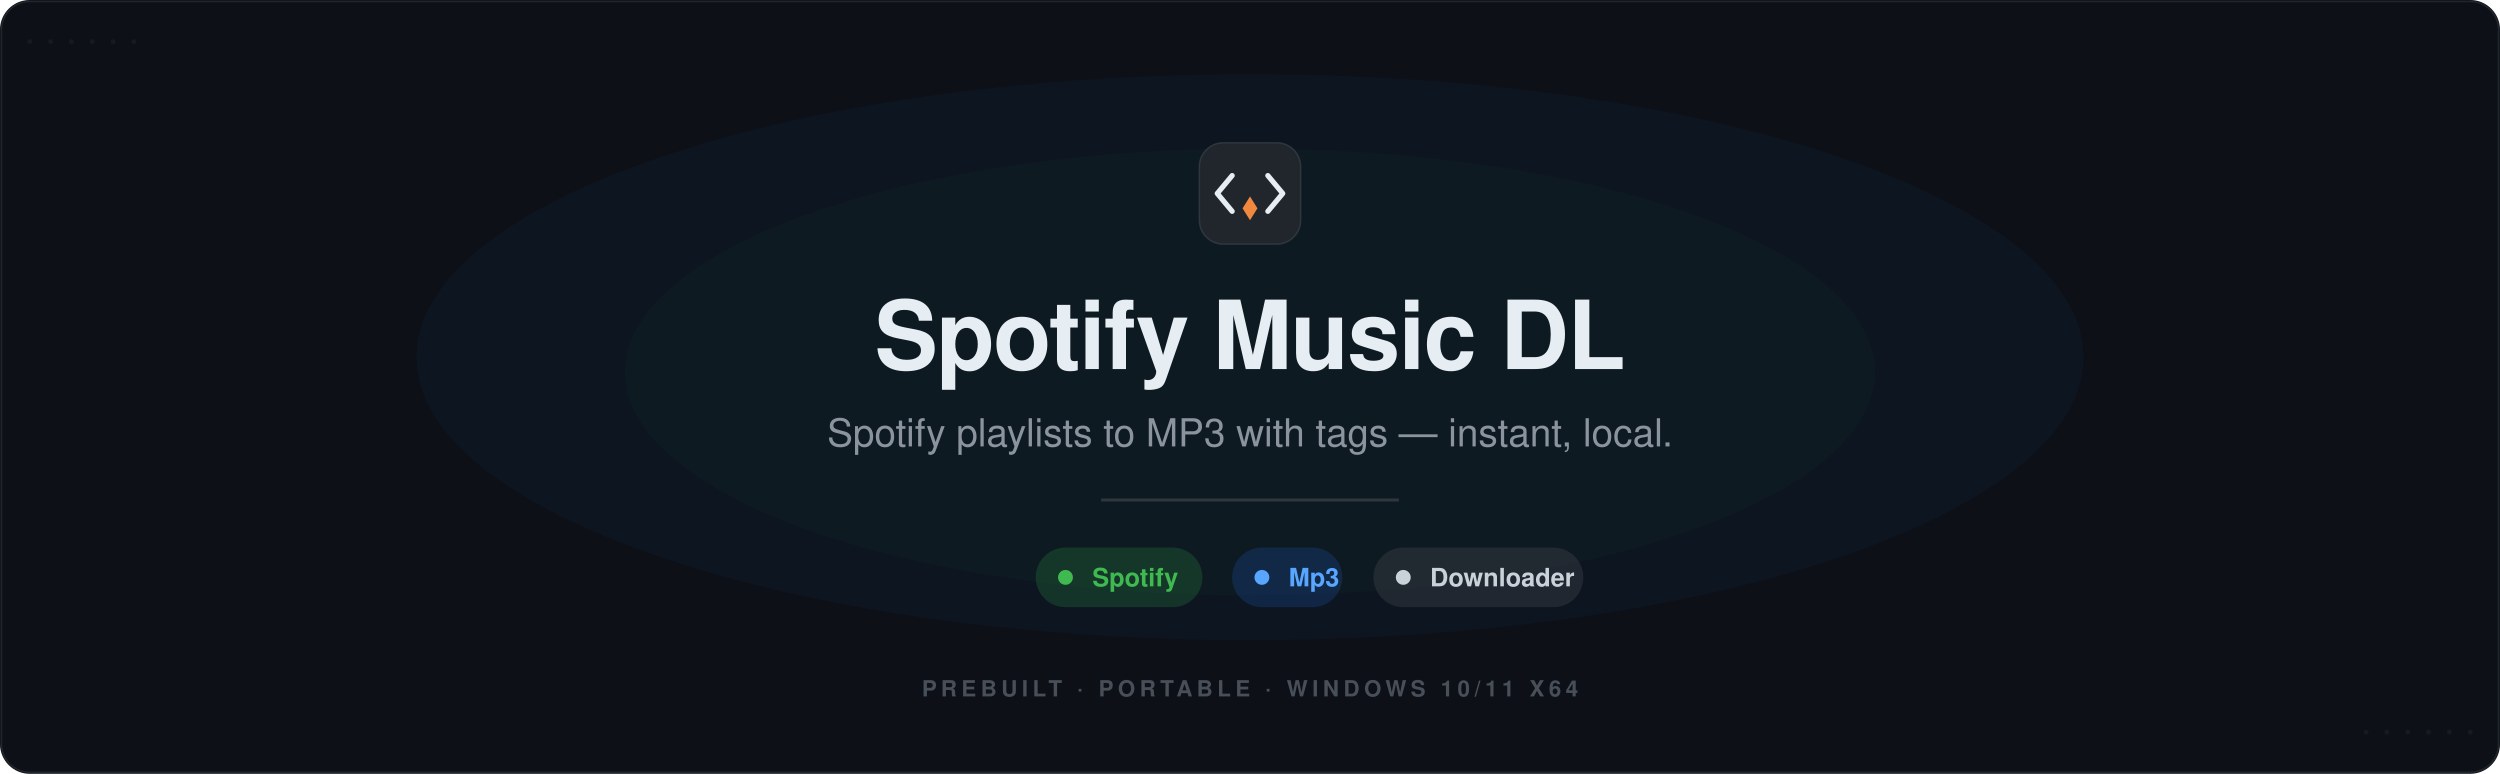
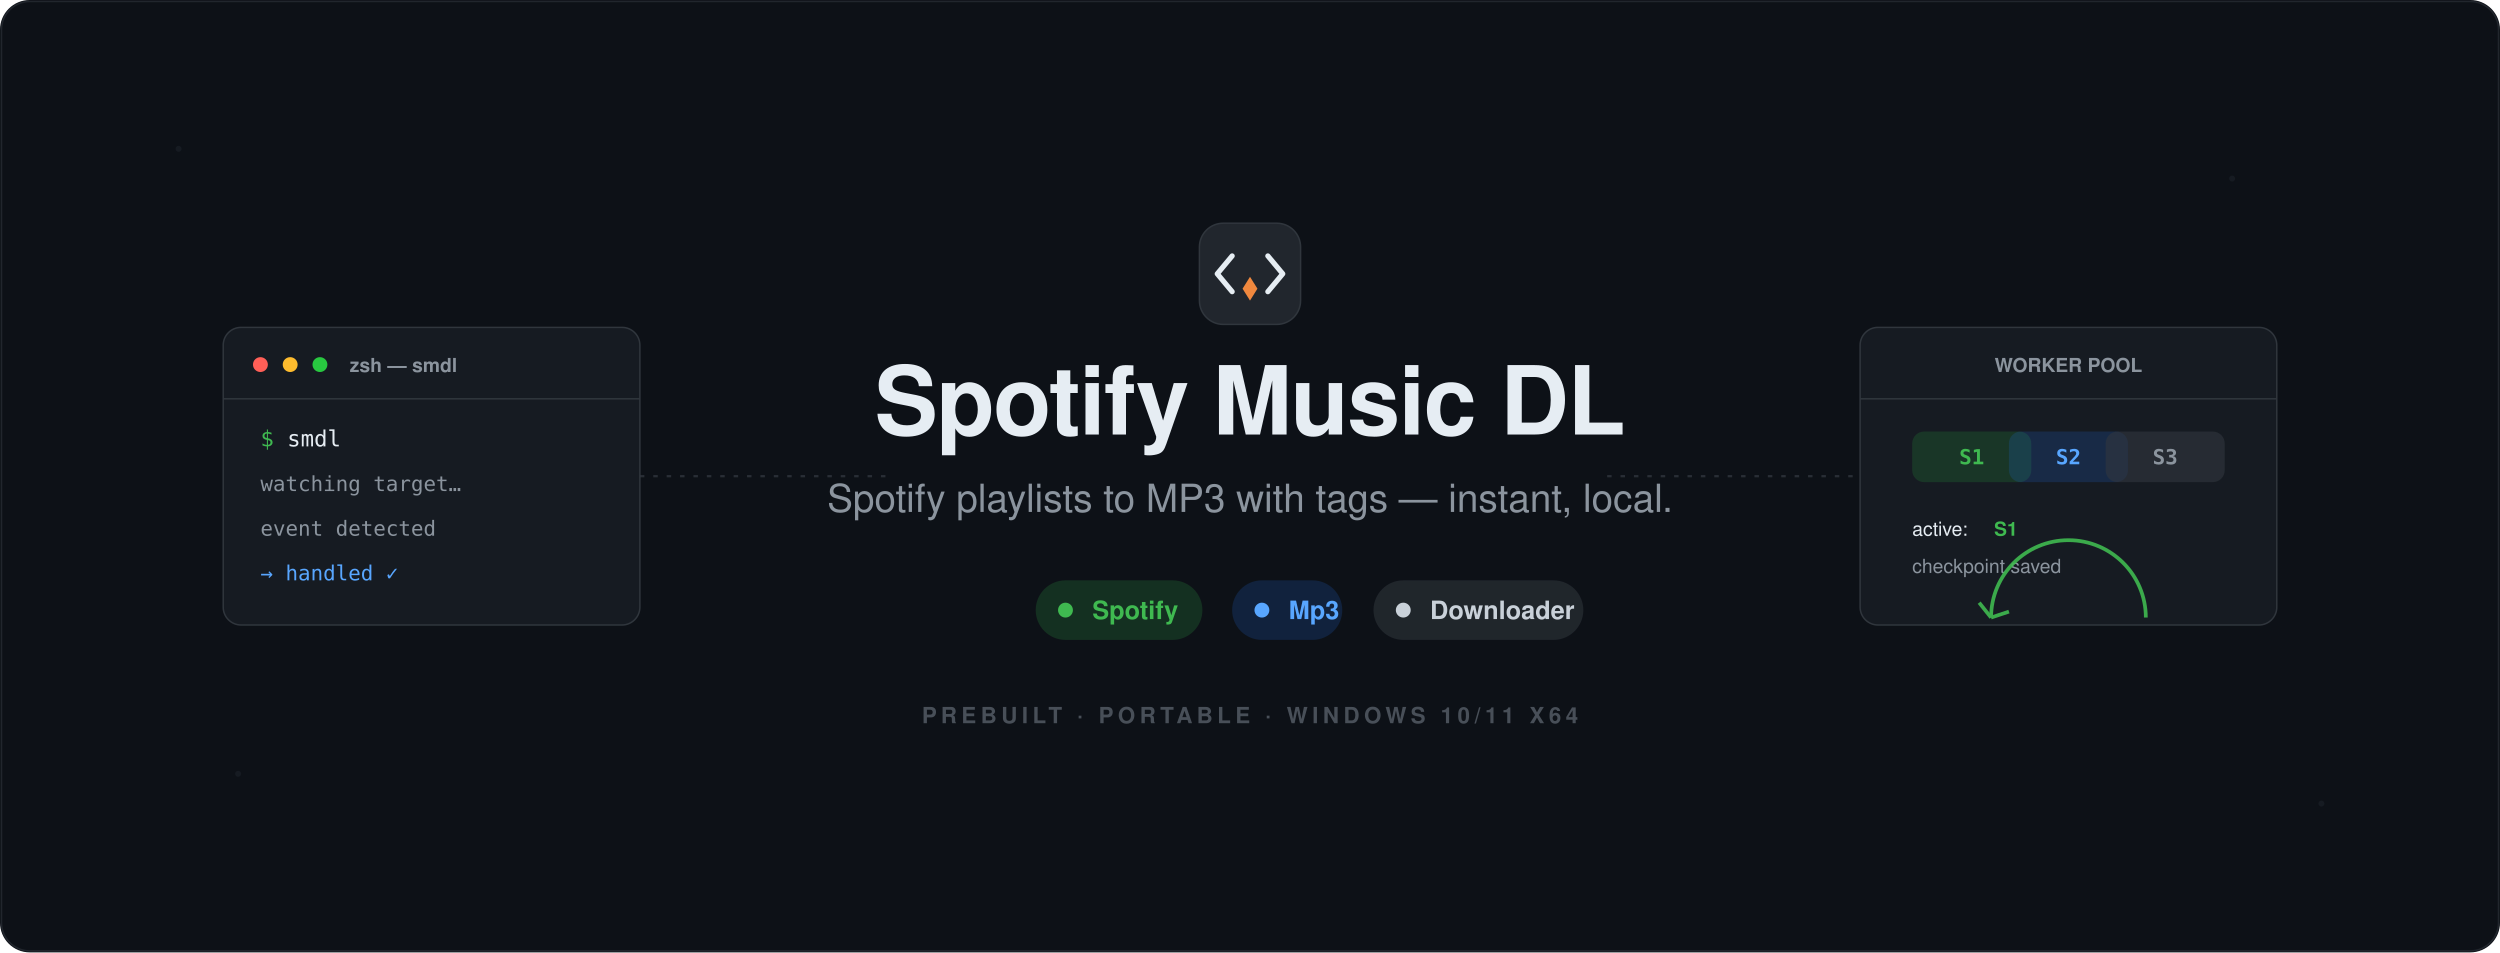
- <svg xmlns="http://www.w3.org/2000/svg" width="1680" height="520" viewBox="0 0 1680 520" fill="none" font-family="Segoe UI, Helvetica, Arial, sans-serif">
-   <rect width="1680" height="520" rx="20" fill="#0d1117" />
-   <rect x="1" y="1" width="1678" height="518" rx="19" fill="none" stroke="#21262d" />
-   <ellipse cx="840" cy="240" rx="560" ry="190" fill="#1f6feb" opacity="0.05" />
-   <ellipse cx="840" cy="250" rx="420" ry="150" fill="#238636" opacity="0.05" />
+ <svg xmlns="http://www.w3.org/2000/svg" width="1680" height="640" viewBox="0 0 1680 640" fill="none" font-family="Segoe UI, Helvetica, Arial, sans-serif">
+   <rect width="1680" height="640" rx="20" fill="#0d1117" />
+   <rect x="1" y="1" width="1678" height="638" rx="19" fill="none" stroke="#21262d" />
  <g fill="#161b22">
-     <circle cx="20" cy="28" r="1.6" />
-     <circle cx="34" cy="28" r="1.6" />
-     <circle cx="48" cy="28" r="1.6" />
-     <circle cx="62" cy="28" r="1.6" />
-     <circle cx="76" cy="28" r="1.6" />
-     <circle cx="90" cy="28" r="1.6" />
-     <circle cx="1660" cy="492" r="1.6" />
-     <circle cx="1646" cy="492" r="1.6" />
-     <circle cx="1632" cy="492" r="1.6" />
-     <circle cx="1618" cy="492" r="1.6" />
-     <circle cx="1604" cy="492" r="1.6" />
-     <circle cx="1590" cy="492" r="1.6" />
+     <circle cx="120" cy="100" r="2" />
+     <circle cx="1560" cy="540" r="2" />
+     <circle cx="1500" cy="120" r="2" />
+     <circle cx="160" cy="520" r="2" />
  </g>
  <g>
-     <rect x="806" y="96" width="68" height="68" rx="16" fill="#21262d" stroke="#30363d" />
-     <path d="M 828 118 l -10 12 l 10 12" stroke="#e6edf3" stroke-width="3.5" stroke-linecap="round" stroke-linejoin="round" fill="none" />
-     <path d="M 852 118 l 10 12 l -10 12" stroke="#e6edf3" stroke-width="3.5" stroke-linecap="round" stroke-linejoin="round" fill="none" />
-     <path d="M 840 132 l 5 8 l -5 8 l -5 -8 z" fill="#f0883e" />
+     <rect x="150" y="220" width="280" height="200" rx="12" fill="#161b22" stroke="#30363d" />
+     <circle cx="175" cy="245" r="5" fill="#ff5f57" />
+     <circle cx="195" cy="245" r="5" fill="#febc2e" />
+     <circle cx="215" cy="245" r="5" fill="#28c840" />
+     <text x="235" y="250" fill="#8b949e" font-size="13" font-weight="600">zsh — smdl</text>
+     <line x1="150" y1="268" x2="430" y2="268" stroke="#30363d" />
+     <text x="175" y="300" font-family="Menlo, Consolas, monospace" font-size="15" fill="#3fb950">$</text>
+     <text x="193" y="300" font-family="Menlo, Consolas, monospace" font-size="15" fill="#e6edf3">smdl</text>
+     <text x="175" y="330" font-family="Menlo, Consolas, monospace" font-size="14" fill="#8b949e">watching target…</text>
+     <text x="175" y="360" font-family="Menlo, Consolas, monospace" font-size="14" fill="#8b949e">event detected</text>
+     <text x="175" y="390" font-family="Menlo, Consolas, monospace" font-size="14" fill="#58a6ff">→ handled ✓</text>
  </g>
-   <text x="840" y="248" text-anchor="middle" fill="#e6edf3" font-size="64" font-weight="800" letter-spacing="-1">Spotify Music DL</text>
-   <text x="840" y="300" text-anchor="middle" fill="#8b949e" font-size="26" font-weight="500">Spotify playlists to MP3 with tags — instant, local.</text>
-   <line x1="740" y1="336" x2="940" y2="336" stroke="#30363d" stroke-width="2" />
-   <rect x="696" y="368" width="112" height="40" rx="20" fill="#2ea043" opacity="0.22" />
-   <circle cx="716" cy="388" r="5" fill="#3fb950" />
-   <text x="734" y="394" fill="#3fb950" font-size="17" font-weight="600">Spotify</text>
-   <rect x="828" y="368" width="74" height="40" rx="20" fill="#1f6feb" opacity="0.18" />
-   <circle cx="848" cy="388" r="5" fill="#58a6ff" />
-   <text x="866" y="394" fill="#58a6ff" font-size="17" font-weight="600">Mp3</text>
-   <rect x="923" y="368" width="141" height="40" rx="20" fill="#30363d" opacity="0.55" />
-   <circle cx="943" cy="388" r="5" fill="#c9d1d9" />
-   <text x="961" y="394" fill="#c9d1d9" font-size="17" font-weight="600">Downloader</text>
-   <text x="840" y="468" text-anchor="middle" fill="#484f58" font-size="15" font-weight="600" letter-spacing="3">PREBUILT · PORTABLE · WINDOWS 10/11 X64</text>
+   <g>
+     <rect x="1250" y="220" width="280" height="200" rx="12" fill="#161b22" stroke="#30363d" />
+     <text x="1390" y="250" text-anchor="middle" fill="#8b949e" font-size="13" font-weight="600">WORKER POOL</text>
+     <line x1="1250" y1="268" x2="1530" y2="268" stroke="#30363d" />
+     <rect x="1285" y="290" width="80" height="34" rx="8" fill="#238636" opacity="0.25" />
+     <text x="1325" y="312" text-anchor="middle" fill="#3fb950" font-size="14" font-weight="700" font-family="Menlo, Consolas, monospace">S1</text>
+     <rect x="1350" y="290" width="80" height="34" rx="8" fill="#1f6feb" opacity="0.18" />
+     <text x="1390" y="312" text-anchor="middle" fill="#58a6ff" font-size="14" font-weight="700" font-family="Menlo, Consolas, monospace">S2</text>
+     <rect x="1415" y="290" width="80" height="34" rx="8" fill="#30363d" opacity="0.6" />
+     <text x="1455" y="312" text-anchor="middle" fill="#8b949e" font-size="14" font-weight="700" font-family="Menlo, Consolas, monospace">S3</text>
+     <text x="1285" y="360" fill="#e6edf3" font-size="13">active:</text>
+     <text x="1340" y="360" fill="#3fb950" font-size="13" font-weight="700">S1</text>
+     <text x="1285" y="385" fill="#8b949e" font-size="13">checkpoint saved</text>
+     <g stroke="#3fb950" stroke-width="2.5" fill="none" opacity="0.9">
+       <path d="M 1338 415 A 44 44 0 1 1 1442 415" />
+       <path d="M 1338 415 l -8 -10 M 1338 415 l 12 -4" />
+     </g>
+   </g>
+   <g stroke="#30363d" stroke-width="1.5" stroke-dasharray="3 6" opacity="0.8">
+     <line x1="430" y1="320" x2="600" y2="320" />
+     <line x1="1080" y1="320" x2="1250" y2="320" />
+   </g>
+   <g>
+     <rect x="806" y="150" width="68" height="68" rx="16" fill="#21262d" stroke="#30363d" />
+     <path d="M 828 172 l -10 12 l 10 12" stroke="#e6edf3" stroke-width="3.5" stroke-linecap="round" stroke-linejoin="round" fill="none" />
+     <path d="M 852 172 l 10 12 l -10 12" stroke="#e6edf3" stroke-width="3.5" stroke-linecap="round" stroke-linejoin="round" fill="none" />
+     <path d="M 840 186 l 5 8 l -5 8 l -5 -8 z" fill="#f0883e" />
+   </g>
+   <text x="840" y="292" text-anchor="middle" fill="#e6edf3" font-size="64" font-weight="800" letter-spacing="-1">Spotify Music DL</text>
+   <text x="840" y="344" text-anchor="middle" fill="#8b949e" font-size="26" font-weight="500">Spotify playlists to MP3 with tags — instant, local.</text>
+   <rect x="696" y="390" width="112" height="40" rx="20" fill="#2ea043" opacity="0.22" />
+   <circle cx="716" cy="410" r="5" fill="#3fb950" />
+   <text x="734" y="416" fill="#3fb950" font-size="17" font-weight="600">Spotify</text>
+   <rect x="828" y="390" width="74" height="40" rx="20" fill="#1f6feb" opacity="0.18" />
+   <circle cx="848" cy="410" r="5" fill="#58a6ff" />
+   <text x="866" y="416" fill="#58a6ff" font-size="17" font-weight="600">Mp3</text>
+   <rect x="923" y="390" width="141" height="40" rx="20" fill="#30363d" opacity="0.55" />
+   <circle cx="943" cy="410" r="5" fill="#c9d1d9" />
+   <text x="961" y="416" fill="#c9d1d9" font-size="17" font-weight="600">Downloader</text>
+   <text x="840" y="486" text-anchor="middle" fill="#484f58" font-size="15" font-weight="600" letter-spacing="3">PREBUILT · PORTABLE · WINDOWS 10/11 X64</text>
</svg>
